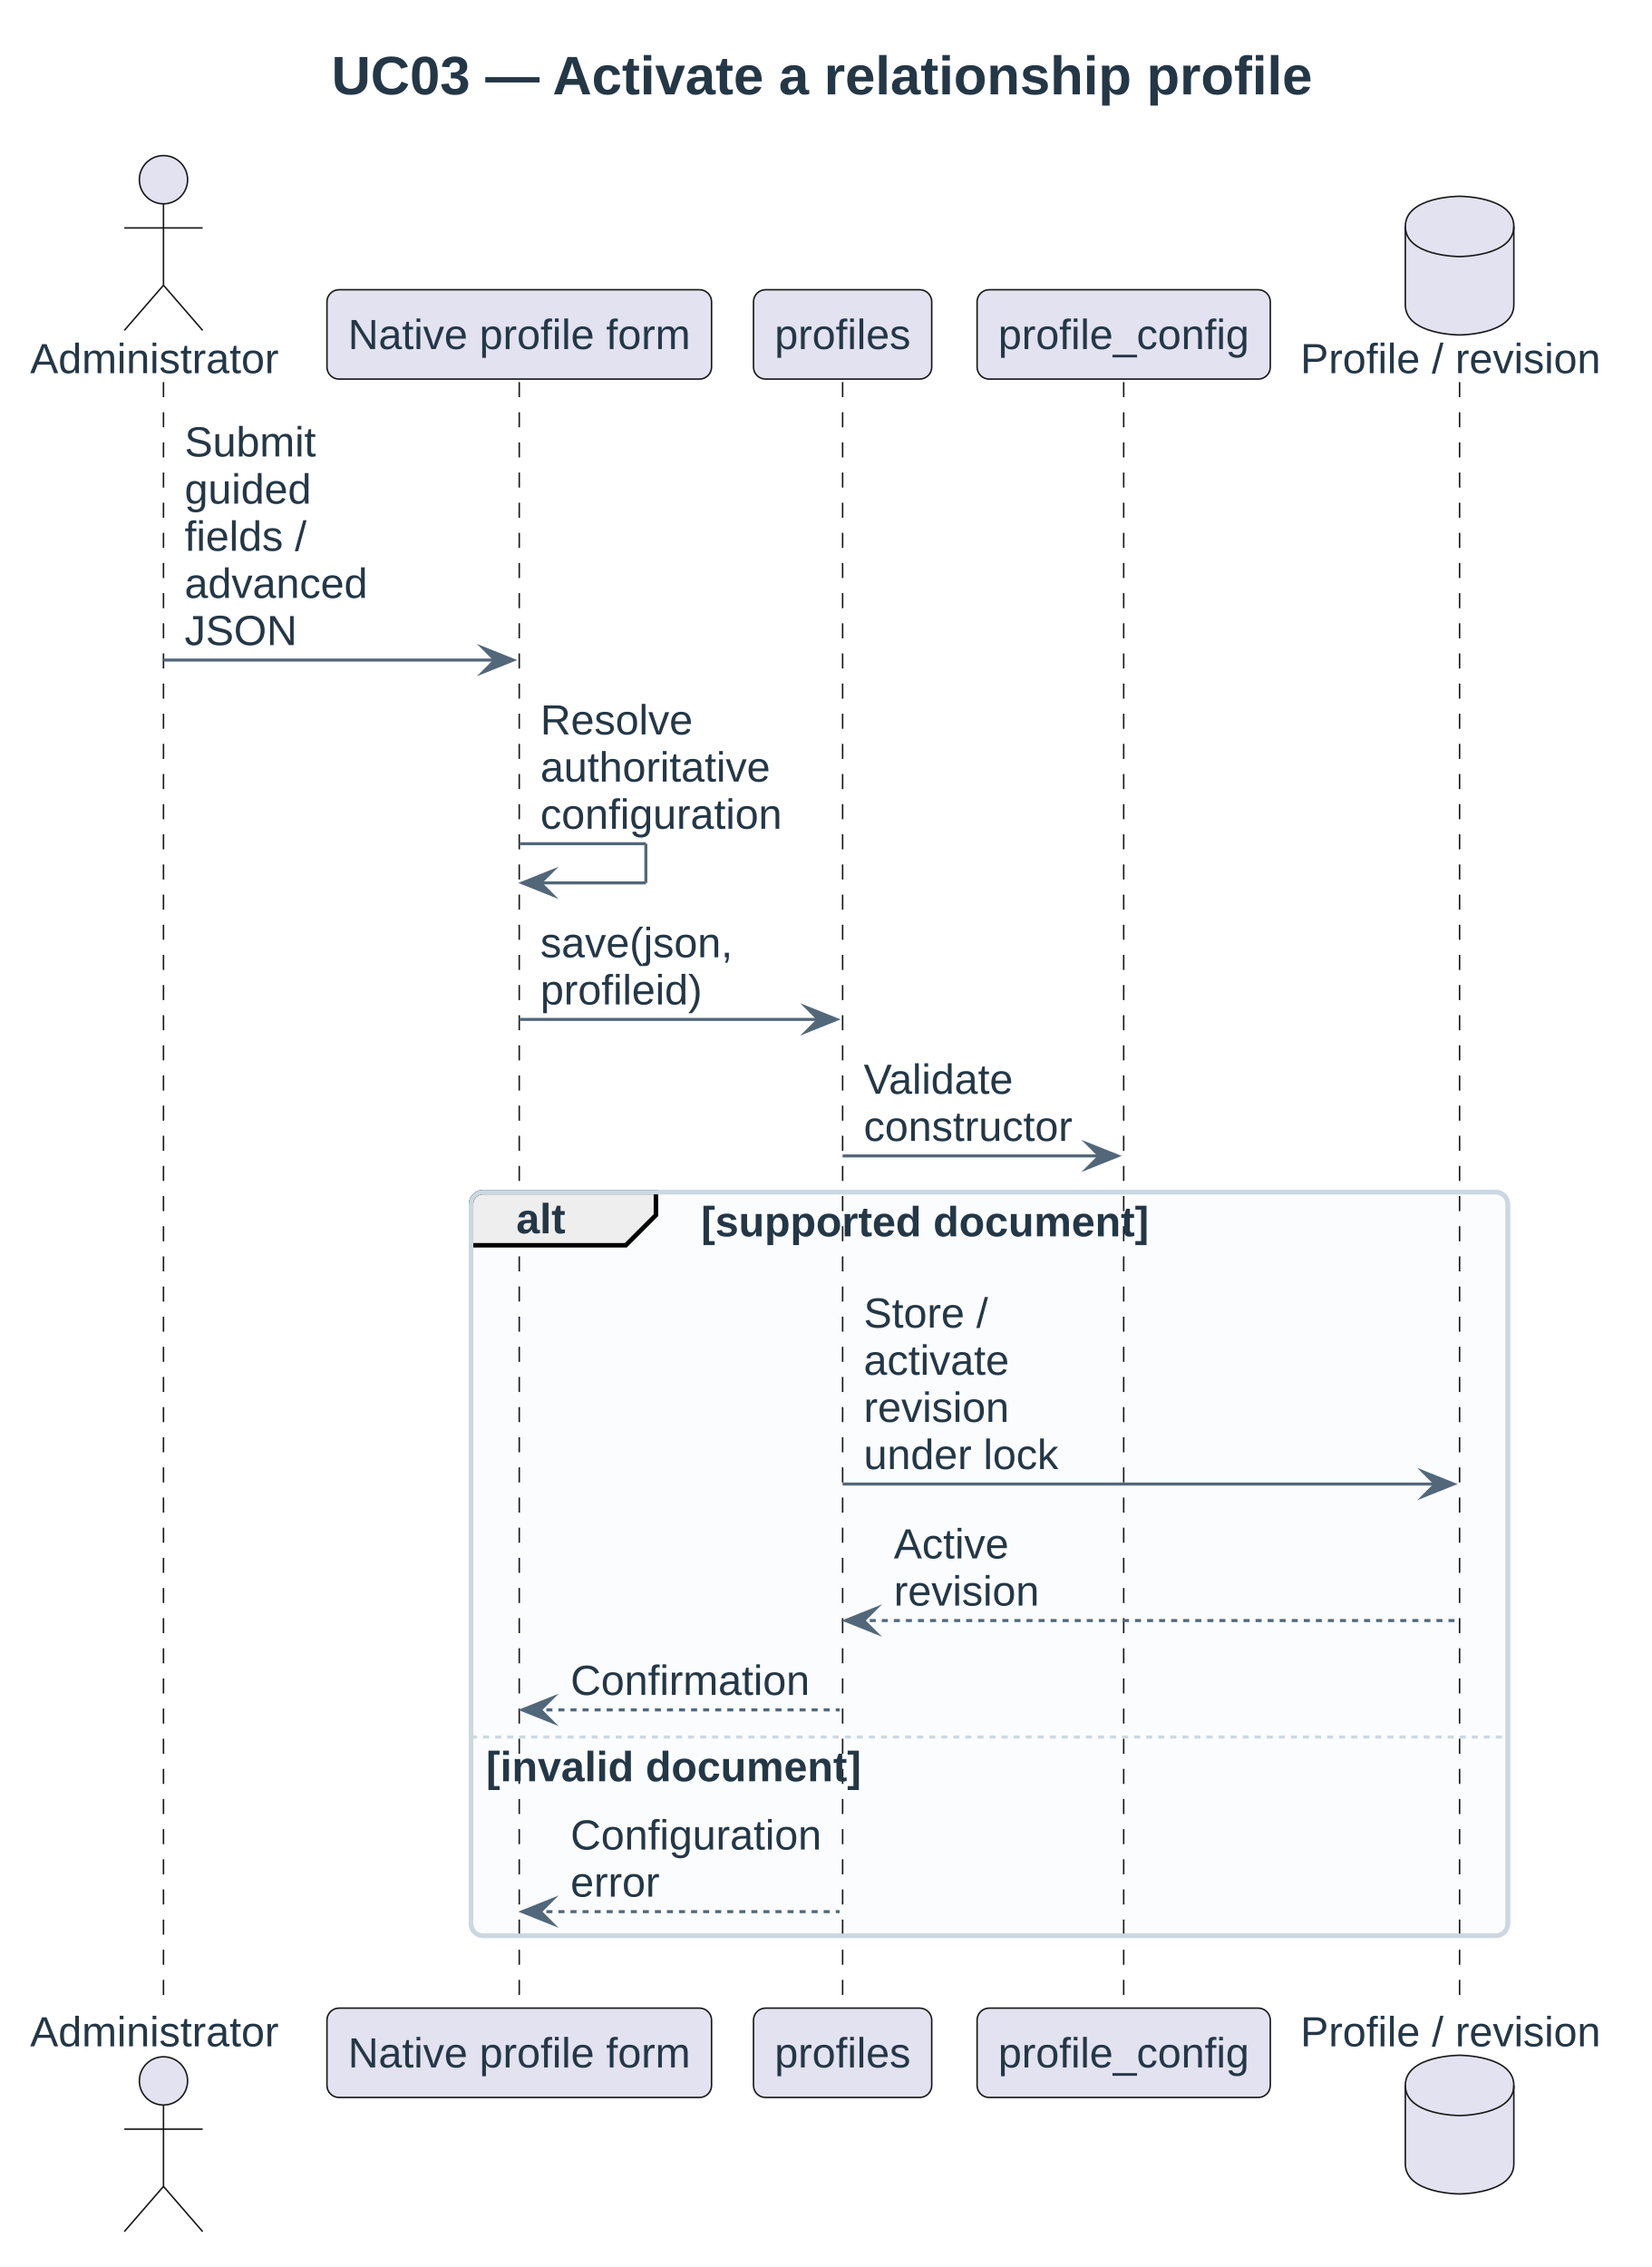
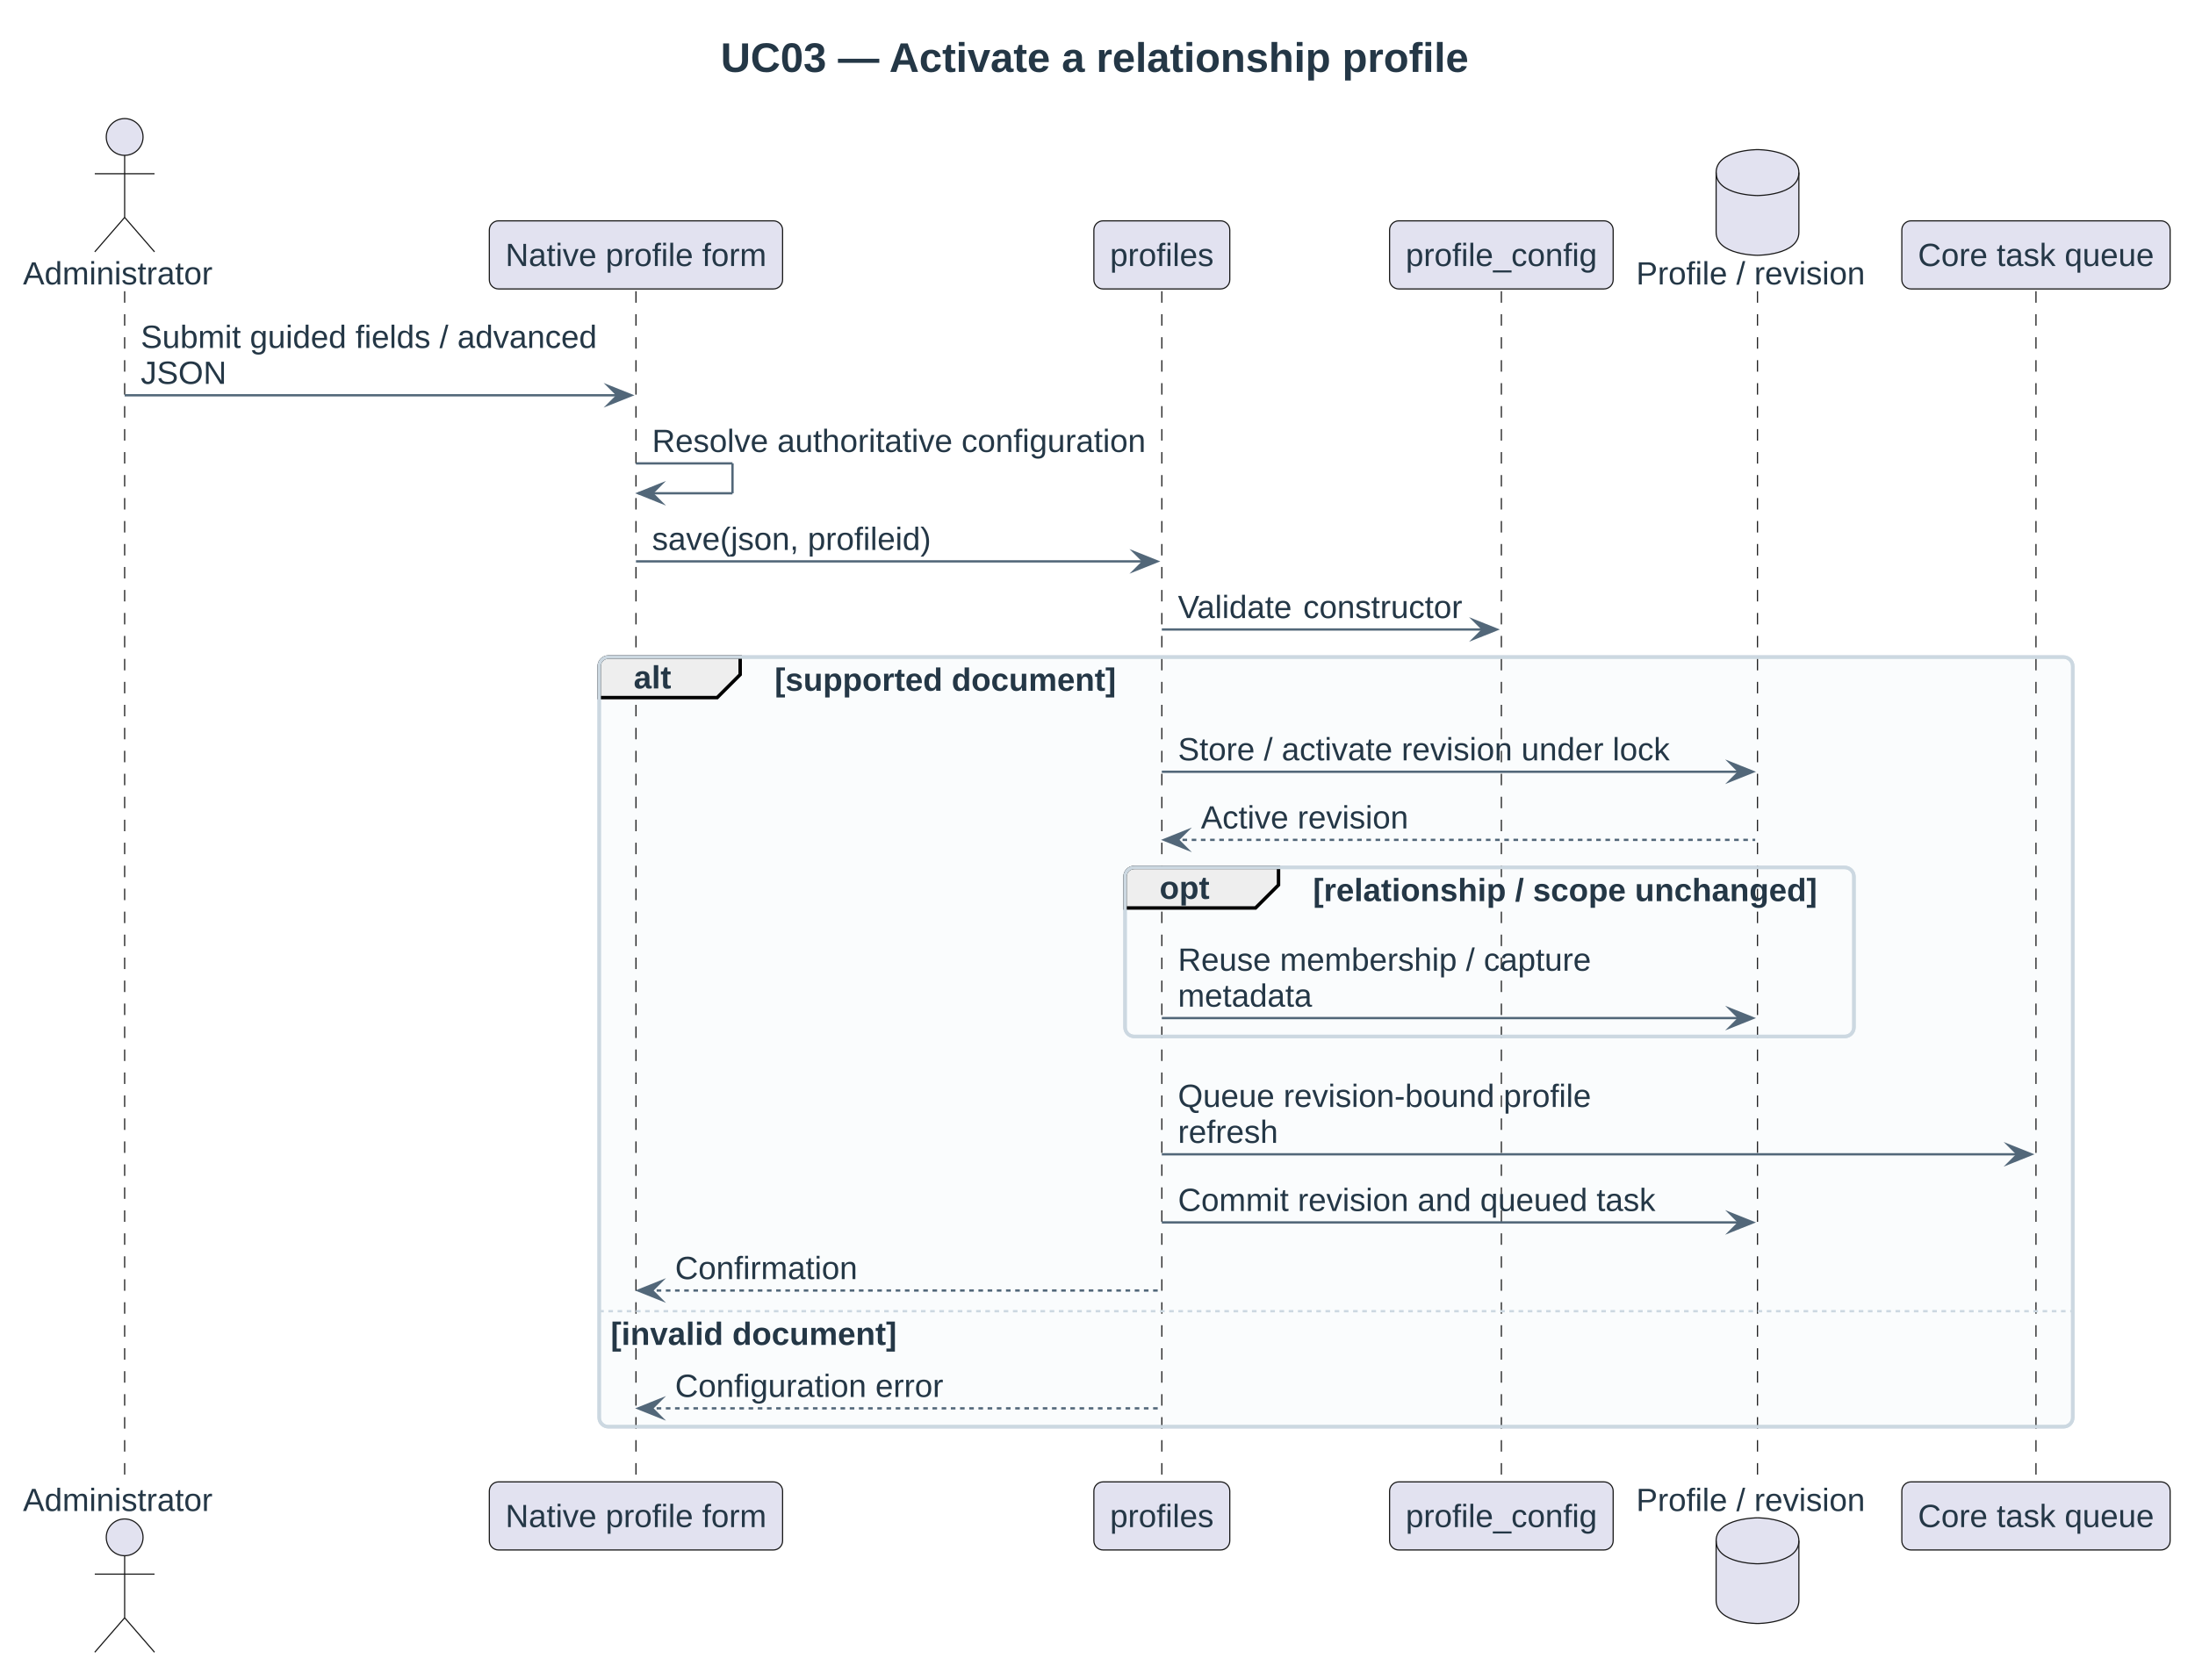
- <svg xmlns="http://www.w3.org/2000/svg" version="1.1" data-diagram-type="SEQUENCE" style="width:548px;height:752px;background:#FFFFFF;" width="548px" height="752px" viewBox="0 0 548 752" zoomAndPan="magnify" preserveAspectRatio="none" contentStyleType="text/css">
+ <svg xmlns="http://www.w3.org/2000/svg" version="1.1" data-diagram-type="SEQUENCE" style="width:955px;height:731px;background:#FFFFFF;" width="955px" height="731px" viewBox="0 0 955 731" zoomAndPan="magnify" preserveAspectRatio="none" contentStyleType="text/css">
  <defs />
  <g font-family="sans-serif" lengthAdjust="spacing">
-     <g class="title" data-source-line="2">
-       <text x="109.968" y="31.295" fill="#243746" font-size="18" textLength="326.083" font-weight="700" font-family="Arial">UC03 — Activate a relationship profile</text>
+     <g class="title" data-source-line="3">
+       <text x="313.548" y="31.295" fill="#243746" font-size="18" textLength="326.083" font-weight="700" font-family="Arial">UC03 — Activate a relationship profile</text>
    </g>
-     <rect x="156.265" y="395.438" width="343.958" height="246.688" fill="#FAFCFD" style="stroke:#FAFCFD;stroke-width:1;" rx="4" ry="4" />
-     <rect x="156.265" y="395.438" width="343.958" height="246.688" fill="none" style="stroke:#CCD8E1;stroke-width:1.5;" rx="4" ry="4" />
+     <rect x="260.695" y="285.953" width="641.118" height="334.969" fill="#FAFCFD" style="stroke:#FAFCFD;stroke-width:1;" rx="4" ry="4" />
+     <rect x="260.695" y="285.953" width="641.118" height="334.969" fill="none" style="stroke:#CCD8E1;stroke-width:1.5;" rx="4" ry="4" />
+     <rect x="489.487" y="377.516" width="317.124" height="73.563" fill="#FAFCFD" style="stroke:#FAFCFD;stroke-width:1;" rx="4" ry="4" />
+     <rect x="489.487" y="377.516" width="317.124" height="73.563" fill="none" style="stroke:#CCD8E1;stroke-width:1.5;" rx="4" ry="4" />
    <g>
-       <rect x="50.734" y="126.75" width="8" height="539.375" fill="#000" fill-opacity="0" />
-       <line x1="54.234" y1="126.75" x2="54.234" y2="666.125" style="stroke:#181818;stroke-width:0.5;stroke-dasharray:5,5;" />
+       <rect x="50.734" y="126.75" width="8" height="518.172" fill="#000" fill-opacity="0" />
+       <line x1="54.234" y1="126.75" x2="54.234" y2="644.922" style="stroke:#181818;stroke-width:0.5;stroke-dasharray:5,5;" />
    </g>
    <g>
-       <rect x="168.765" y="126.75" width="8" height="539.375" fill="#000" fill-opacity="0" />
-       <line x1="172.265" y1="126.75" x2="172.265" y2="666.125" style="stroke:#181818;stroke-width:0.5;stroke-dasharray:5,5;" />
+       <rect x="273.195" y="126.75" width="8" height="518.172" fill="#000" fill-opacity="0" />
+       <line x1="276.695" y1="126.75" x2="276.695" y2="644.922" style="stroke:#181818;stroke-width:0.5;stroke-dasharray:5,5;" />
    </g>
    <g>
-       <rect x="276.041" y="126.75" width="8" height="539.375" fill="#000" fill-opacity="0" />
-       <line x1="279.541" y1="126.75" x2="279.541" y2="666.125" style="stroke:#181818;stroke-width:0.5;stroke-dasharray:5,5;" />
+       <rect x="501.987" y="126.75" width="8" height="518.172" fill="#000" fill-opacity="0" />
+       <line x1="505.487" y1="126.75" x2="505.487" y2="644.922" style="stroke:#181818;stroke-width:0.5;stroke-dasharray:5,5;" />
    </g>
    <g>
-       <rect x="369.289" y="126.75" width="8" height="539.375" fill="#000" fill-opacity="0" />
-       <line x1="372.789" y1="126.75" x2="372.789" y2="666.125" style="stroke:#181818;stroke-width:0.5;stroke-dasharray:5,5;" />
+       <rect x="649.718" y="126.75" width="8" height="518.172" fill="#000" fill-opacity="0" />
+       <line x1="653.218" y1="126.75" x2="653.218" y2="644.922" style="stroke:#181818;stroke-width:0.5;stroke-dasharray:5,5;" />
    </g>
    <g>
-       <rect x="480.723" y="126.75" width="8" height="539.375" fill="#000" fill-opacity="0" />
-       <line x1="484.223" y1="126.75" x2="484.223" y2="666.125" style="stroke:#181818;stroke-width:0.5;stroke-dasharray:5,5;" />
+       <rect x="761.152" y="126.75" width="8" height="518.172" fill="#000" fill-opacity="0" />
+       <line x1="764.652" y1="126.75" x2="764.652" y2="644.922" style="stroke:#181818;stroke-width:0.5;stroke-dasharray:5,5;" />
+     </g>
+     <g>
+       <rect x="882.313" y="126.75" width="8" height="518.172" fill="#000" fill-opacity="0" />
+       <line x1="885.813" y1="126.75" x2="885.813" y2="644.922" style="stroke:#181818;stroke-width:0.5;stroke-dasharray:5,5;" />
    </g>
    <text x="10" y="123.783" fill="#243746" font-size="14" textLength="82.469" font-family="Arial">Administrator</text>
    <ellipse cx="54.234" cy="59.609" rx="8" ry="8" fill="#E2E2F0" style="stroke:#181818;stroke-width:0.5;" />
    <path d="M54.234,67.609 L54.234,94.609 M41.234,75.609 L67.234,75.609 M54.234,94.609 L41.234,109.609 M54.234,94.609 L67.234,109.609" style="stroke:#181818;stroke-width:0.5;" fill="none" />
-     <rect x="108.469" y="96.109" width="127.593" height="29.641" fill="#E2E2F0" style="stroke:#181818;stroke-width:0.5;" rx="4" ry="4" />
-     <text x="115.469" y="115.783" fill="#243746" font-size="14" textLength="113.593" font-family="Arial">Native profile form</text>
-     <rect x="249.975" y="96.109" width="59.131" height="29.641" fill="#E2E2F0" style="stroke:#181818;stroke-width:0.5;" rx="4" ry="4" />
-     <text x="256.975" y="115.783" fill="#243746" font-size="14" textLength="45.131" font-family="Arial">profiles</text>
-     <rect x="324.151" y="96.109" width="97.275" height="29.641" fill="#E2E2F0" style="stroke:#181818;stroke-width:0.5;" rx="4" ry="4" />
-     <text x="331.151" y="115.783" fill="#243746" font-size="14" textLength="83.275" font-family="Arial">profile_config</text>
-     <text x="431.426" y="123.783" fill="#243746" font-size="14" textLength="99.593" font-family="Arial">Profile / revision</text>
-     <path d="M466.223,75.109 C466.223,65.109 484.223,65.109 484.223,65.109 C484.223,65.109 502.223,65.109 502.223,75.109 L502.223,101.109 C502.223,111.109 484.223,111.109 484.223,111.109 C484.223,111.109 466.223,111.109 466.223,101.109 L466.223,75.109" style="stroke:#181818;stroke-width:0.5;" fill="#E2E2F0" />
-     <path d="M466.223,75.109 C466.223,85.109 484.223,85.109 484.223,85.109 C484.223,85.109 502.223,85.109 502.223,75.109" style="stroke:#181818;stroke-width:0.5;" fill="none" />
-     <text x="10" y="678.799" fill="#243746" font-size="14" textLength="82.469" font-family="Arial">Administrator</text>
-     <ellipse cx="54.234" cy="690.266" rx="8" ry="8" fill="#E2E2F0" style="stroke:#181818;stroke-width:0.5;" />
-     <path d="M54.234,698.266 L54.234,725.266 M41.234,706.266 L67.234,706.266 M54.234,725.266 L41.234,740.266 M54.234,725.266 L67.234,740.266" style="stroke:#181818;stroke-width:0.5;" fill="none" />
-     <rect x="108.469" y="666.125" width="127.593" height="29.641" fill="#E2E2F0" style="stroke:#181818;stroke-width:0.5;" rx="4" ry="4" />
-     <text x="115.469" y="685.799" fill="#243746" font-size="14" textLength="113.593" font-family="Arial">Native profile form</text>
-     <rect x="249.975" y="666.125" width="59.131" height="29.641" fill="#E2E2F0" style="stroke:#181818;stroke-width:0.5;" rx="4" ry="4" />
-     <text x="256.975" y="685.799" fill="#243746" font-size="14" textLength="45.131" font-family="Arial">profiles</text>
-     <rect x="324.151" y="666.125" width="97.275" height="29.641" fill="#E2E2F0" style="stroke:#181818;stroke-width:0.5;" rx="4" ry="4" />
-     <text x="331.151" y="685.799" fill="#243746" font-size="14" textLength="83.275" font-family="Arial">profile_config</text>
-     <text x="431.426" y="678.799" fill="#243746" font-size="14" textLength="99.593" font-family="Arial">Profile / revision</text>
-     <path d="M466.223,691.766 C466.223,681.766 484.223,681.766 484.223,681.766 C484.223,681.766 502.223,681.766 502.223,691.766 L502.223,717.766 C502.223,727.766 484.223,727.766 484.223,727.766 C484.223,727.766 466.223,727.766 466.223,717.766 L466.223,691.766" style="stroke:#181818;stroke-width:0.5;" fill="#E2E2F0" />
-     <path d="M466.223,691.766 C466.223,701.766 484.223,701.766 484.223,701.766 C484.223,701.766 502.223,701.766 502.223,691.766" style="stroke:#181818;stroke-width:0.5;" fill="none" />
-     <polygon points="160.265,214.953,170.265,218.953,160.265,222.953,164.265,218.953" fill="#526779" style="stroke:#526779;stroke-width:1;stroke-linejoin:miter;stroke-miterlimit:10;" />
-     <line x1="54.234" y1="218.953" x2="166.265" y2="218.953" style="stroke:#526779;stroke-width:1;" />
+     <rect x="212.899" y="96.109" width="127.593" height="29.641" fill="#E2E2F0" style="stroke:#181818;stroke-width:0.5;" rx="4" ry="4" />
+     <text x="219.899" y="115.783" fill="#243746" font-size="14" textLength="113.593" font-family="Arial">Native profile form</text>
+     <rect x="475.922" y="96.109" width="59.131" height="29.641" fill="#E2E2F0" style="stroke:#181818;stroke-width:0.5;" rx="4" ry="4" />
+     <text x="482.922" y="115.783" fill="#243746" font-size="14" textLength="45.131" font-family="Arial">profiles</text>
+     <rect x="604.58" y="96.109" width="97.275" height="29.641" fill="#E2E2F0" style="stroke:#181818;stroke-width:0.5;" rx="4" ry="4" />
+     <text x="611.58" y="115.783" fill="#243746" font-size="14" textLength="83.275" font-family="Arial">profile_config</text>
+     <text x="711.855" y="123.783" fill="#243746" font-size="14" textLength="99.593" font-family="Arial">Profile / revision</text>
+     <path d="M746.652,75.109 C746.652,65.109 764.652,65.109 764.652,65.109 C764.652,65.109 782.652,65.109 782.652,75.109 L782.652,101.109 C782.652,111.109 764.652,111.109 764.652,111.109 C764.652,111.109 746.652,111.109 746.652,101.109 L746.652,75.109" style="stroke:#181818;stroke-width:0.5;" fill="#E2E2F0" />
+     <path d="M746.652,75.109 C746.652,85.109 764.652,85.109 764.652,85.109 C764.652,85.109 782.652,85.109 782.652,75.109" style="stroke:#181818;stroke-width:0.5;" fill="none" />
+     <rect x="827.448" y="96.109" width="116.73" height="29.641" fill="#E2E2F0" style="stroke:#181818;stroke-width:0.5;" rx="4" ry="4" />
+     <text x="834.448" y="115.783" fill="#243746" font-size="14" textLength="102.73" font-family="Arial">Core task queue</text>
+     <text x="10" y="657.596" fill="#243746" font-size="14" textLength="82.469" font-family="Arial">Administrator</text>
+     <ellipse cx="54.234" cy="669.063" rx="8" ry="8" fill="#E2E2F0" style="stroke:#181818;stroke-width:0.5;" />
+     <path d="M54.234,677.063 L54.234,704.063 M41.234,685.063 L67.234,685.063 M54.234,704.063 L41.234,719.063 M54.234,704.063 L67.234,719.063" style="stroke:#181818;stroke-width:0.5;" fill="none" />
+     <rect x="212.899" y="644.922" width="127.593" height="29.641" fill="#E2E2F0" style="stroke:#181818;stroke-width:0.5;" rx="4" ry="4" />
+     <text x="219.899" y="664.596" fill="#243746" font-size="14" textLength="113.593" font-family="Arial">Native profile form</text>
+     <rect x="475.922" y="644.922" width="59.131" height="29.641" fill="#E2E2F0" style="stroke:#181818;stroke-width:0.5;" rx="4" ry="4" />
+     <text x="482.922" y="664.596" fill="#243746" font-size="14" textLength="45.131" font-family="Arial">profiles</text>
+     <rect x="604.58" y="644.922" width="97.275" height="29.641" fill="#E2E2F0" style="stroke:#181818;stroke-width:0.5;" rx="4" ry="4" />
+     <text x="611.58" y="664.596" fill="#243746" font-size="14" textLength="83.275" font-family="Arial">profile_config</text>
+     <text x="711.855" y="657.596" fill="#243746" font-size="14" textLength="99.593" font-family="Arial">Profile / revision</text>
+     <path d="M746.652,670.563 C746.652,660.563 764.652,660.563 764.652,660.563 C764.652,660.563 782.652,660.563 782.652,670.563 L782.652,696.563 C782.652,706.563 764.652,706.563 764.652,706.563 C764.652,706.563 746.652,706.563 746.652,696.563 L746.652,670.563" style="stroke:#181818;stroke-width:0.5;" fill="#E2E2F0" />
+     <path d="M746.652,670.563 C746.652,680.563 764.652,680.563 764.652,680.563 C764.652,680.563 782.652,680.563 782.652,670.563" style="stroke:#181818;stroke-width:0.5;" fill="none" />
+     <rect x="827.448" y="644.922" width="116.73" height="29.641" fill="#E2E2F0" style="stroke:#181818;stroke-width:0.5;" rx="4" ry="4" />
+     <text x="834.448" y="664.596" fill="#243746" font-size="14" textLength="102.73" font-family="Arial">Core task queue</text>
+     <polygon points="264.695,168.031,274.695,172.031,264.695,176.031,268.695,172.031" fill="#526779" style="stroke:#526779;stroke-width:1;stroke-linejoin:miter;stroke-miterlimit:10;" />
+     <line x1="54.234" y1="172.031" x2="270.695" y2="172.031" style="stroke:#526779;stroke-width:1;" />
    <text x="61.234" y="151.424" fill="#243746" font-size="14" textLength="43.572" font-family="Arial">Submit</text>
-     <text x="61.234" y="167.064" fill="#243746" font-size="14" textLength="42.041" font-family="Arial">guided</text>
-     <text x="61.234" y="182.705" fill="#243746" font-size="14" textLength="32.683" font-family="Arial">fields</text>
-     <text x="93.917" y="182.705" fill="#243746" font-size="14" font-family="Arial"> </text>
-     <text x="97.807" y="182.705" fill="#243746" font-size="14" font-family="Arial">/</text>
-     <text x="61.234" y="198.346" fill="#243746" font-size="14" textLength="60.717" font-family="Arial">advanced</text>
-     <text x="61.234" y="213.986" fill="#243746" font-size="14" textLength="37.338" font-family="Arial">JSON</text>
-     <line x1="172.265" y1="279.875" x2="214.265" y2="279.875" style="stroke:#526779;stroke-width:1;" />
-     <line x1="214.265" y1="279.875" x2="214.265" y2="292.875" style="stroke:#526779;stroke-width:1;" />
-     <line x1="173.265" y1="292.875" x2="214.265" y2="292.875" style="stroke:#526779;stroke-width:1;" />
-     <polygon points="183.265,288.875,173.265,292.875,183.265,296.875,179.265,292.875" fill="#526779" style="stroke:#526779;stroke-width:1;stroke-linejoin:miter;stroke-miterlimit:10;" />
-     <text x="179.265" y="243.627" fill="#243746" font-size="14" textLength="50.579" font-family="Arial">Resolve</text>
-     <text x="179.265" y="259.268" fill="#243746" font-size="14" textLength="76.269" font-family="Arial">authoritative</text>
-     <text x="179.265" y="274.908" fill="#243746" font-size="14" textLength="80.165" font-family="Arial">configuration</text>
-     <polygon points="267.541,334.156,277.541,338.156,267.541,342.156,271.541,338.156" fill="#526779" style="stroke:#526779;stroke-width:1;stroke-linejoin:miter;stroke-miterlimit:10;" />
-     <line x1="172.265" y1="338.156" x2="273.541" y2="338.156" style="stroke:#526779;stroke-width:1;" />
-     <text x="179.265" y="317.549" fill="#243746" font-size="14" textLength="63.807" font-family="Arial">save(json,</text>
-     <text x="179.265" y="333.189" fill="#243746" font-size="14" textLength="53.689" font-family="Arial">profileid)</text>
-     <polygon points="360.789,379.438,370.789,383.438,360.789,387.438,364.789,383.438" fill="#526779" style="stroke:#526779;stroke-width:1;stroke-linejoin:miter;stroke-miterlimit:10;" />
-     <line x1="279.541" y1="383.438" x2="366.789" y2="383.438" style="stroke:#526779;stroke-width:1;" />
-     <text x="286.541" y="362.83" fill="#243746" font-size="14" textLength="50.593" font-family="Arial">Validate</text>
-     <text x="286.541" y="378.471" fill="#243746" font-size="14" textLength="69.248" font-family="Arial">constructor</text>
-     <path d="M160.265,395.438 L217.603,395.438 L217.603,403.078 L207.603,413.078 L156.265,413.078 L156.265,399.438 A4,4 0 0 1 160.265,395.438" style="stroke:#000;stroke-width:1.5;" fill="#EEE" />
-     <rect x="156.265" y="395.438" width="343.958" height="246.688" fill="none" style="stroke:#CCD8E1;stroke-width:1.5;" rx="4" ry="4" />
-     <text x="171.265" y="409.111" fill="#243746" font-size="14" textLength="16.338" font-weight="700" font-family="Arial">alt</text>
-     <text x="232.603" y="410.111" fill="#243746" font-size="14" textLength="148.545" font-weight="700" font-family="Arial">[supported document]</text>
-     <polygon points="472.223,488.281,482.223,492.281,472.223,496.281,476.223,492.281" fill="#526779" style="stroke:#526779;stroke-width:1;stroke-linejoin:miter;stroke-miterlimit:10;" />
-     <line x1="279.541" y1="492.281" x2="478.223" y2="492.281" style="stroke:#526779;stroke-width:1;" />
-     <text x="286.541" y="440.393" fill="#243746" font-size="14" textLength="33.462" font-family="Arial">Store</text>
-     <text x="320.002" y="440.393" fill="#243746" font-size="14" font-family="Arial"> </text>
-     <text x="323.892" y="440.393" fill="#243746" font-size="14" font-family="Arial">/</text>
-     <text x="286.541" y="456.033" fill="#243746" font-size="14" textLength="48.248" font-family="Arial">activate</text>
-     <text x="286.541" y="471.674" fill="#243746" font-size="14" textLength="48.241" font-family="Arial">revision</text>
-     <text x="286.541" y="487.314" fill="#243746" font-size="14" textLength="35.807" font-family="Arial">under</text>
-     <text x="322.347" y="487.314" fill="#243746" font-size="14" font-family="Arial"> </text>
-     <text x="326.237" y="487.314" fill="#243746" font-size="14" textLength="24.896" font-family="Arial">lock</text>
-     <polygon points="290.541,533.563,280.541,537.563,290.541,541.563,286.541,537.563" fill="#526779" style="stroke:#526779;stroke-width:1;stroke-linejoin:miter;stroke-miterlimit:10;" />
-     <line x1="284.541" y1="537.563" x2="483.223" y2="537.563" style="stroke:#526779;stroke-width:1;stroke-dasharray:2,2;" />
-     <text x="296.541" y="516.955" fill="#243746" font-size="14" textLength="38.124" font-family="Arial">Active</text>
-     <text x="296.541" y="532.596" fill="#243746" font-size="14" textLength="48.241" font-family="Arial">revision</text>
-     <polygon points="183.265,563.203,173.265,567.203,183.265,571.203,179.265,567.203" fill="#526779" style="stroke:#526779;stroke-width:1;stroke-linejoin:miter;stroke-miterlimit:10;" />
-     <line x1="177.265" y1="567.203" x2="278.541" y2="567.203" style="stroke:#526779;stroke-width:1;stroke-dasharray:2,2;" />
-     <text x="189.265" y="562.236" fill="#243746" font-size="14" textLength="79.365" font-family="Arial">Confirmation</text>
-     <line x1="156.265" y1="576.203" x2="500.223" y2="576.203" style="stroke:#CCD8E1;stroke-width:1;stroke-dasharray:2,2;" />
-     <text x="161.265" y="590.877" fill="#243746" font-size="14" textLength="124.448" font-weight="700" font-family="Arial">[invalid document]</text>
-     <polygon points="183.265,630.125,173.265,634.125,183.265,638.125,179.265,634.125" fill="#526779" style="stroke:#526779;stroke-width:1;stroke-linejoin:miter;stroke-miterlimit:10;" />
-     <line x1="177.265" y1="634.125" x2="278.541" y2="634.125" style="stroke:#526779;stroke-width:1;stroke-dasharray:2,2;" />
-     <text x="189.265" y="613.518" fill="#243746" font-size="14" textLength="83.275" font-family="Arial">Configuration</text>
-     <text x="189.265" y="629.158" fill="#243746" font-size="14" textLength="29.559" font-family="Arial">error</text>
+     <text x="104.807" y="151.424" fill="#243746" font-size="14" font-family="Arial"> </text>
+     <text x="108.696" y="151.424" fill="#243746" font-size="14" textLength="42.041" font-family="Arial">guided</text>
+     <text x="150.737" y="151.424" fill="#243746" font-size="14" font-family="Arial"> </text>
+     <text x="154.627" y="151.424" fill="#243746" font-size="14" textLength="32.683" font-family="Arial">fields</text>
+     <text x="187.31" y="151.424" fill="#243746" font-size="14" font-family="Arial"> </text>
+     <text x="191.199" y="151.424" fill="#243746" font-size="14" font-family="Arial">/</text>
+     <text x="195.089" y="151.424" fill="#243746" font-size="14" font-family="Arial"> </text>
+     <text x="198.979" y="151.424" fill="#243746" font-size="14" textLength="60.717" font-family="Arial">advanced</text>
+     <text x="61.234" y="167.064" fill="#243746" font-size="14" textLength="37.338" font-family="Arial">JSON</text>
+     <line x1="276.695" y1="201.672" x2="318.695" y2="201.672" style="stroke:#526779;stroke-width:1;" />
+     <line x1="318.695" y1="201.672" x2="318.695" y2="214.672" style="stroke:#526779;stroke-width:1;" />
+     <line x1="277.695" y1="214.672" x2="318.695" y2="214.672" style="stroke:#526779;stroke-width:1;" />
+     <polygon points="287.695,210.672,277.695,214.672,287.695,218.672,283.695,214.672" fill="#526779" style="stroke:#526779;stroke-width:1;stroke-linejoin:miter;stroke-miterlimit:10;" />
+     <text x="283.695" y="196.705" fill="#243746" font-size="14" textLength="50.579" font-family="Arial">Resolve</text>
+     <text x="334.274" y="196.705" fill="#243746" font-size="14" font-family="Arial"> </text>
+     <text x="338.164" y="196.705" fill="#243746" font-size="14" textLength="76.269" font-family="Arial">authoritative</text>
+     <text x="414.433" y="196.705" fill="#243746" font-size="14" font-family="Arial"> </text>
+     <text x="418.322" y="196.705" fill="#243746" font-size="14" textLength="80.165" font-family="Arial">configuration</text>
+     <polygon points="493.487,240.313,503.487,244.313,493.487,248.313,497.487,244.313" fill="#526779" style="stroke:#526779;stroke-width:1;stroke-linejoin:miter;stroke-miterlimit:10;" />
+     <line x1="276.695" y1="244.313" x2="499.487" y2="244.313" style="stroke:#526779;stroke-width:1;" />
+     <text x="283.695" y="239.346" fill="#243746" font-size="14" textLength="63.807" font-family="Arial">save(json,</text>
+     <text x="347.502" y="239.346" fill="#243746" font-size="14" font-family="Arial"> </text>
+     <text x="351.392" y="239.346" fill="#243746" font-size="14" textLength="53.689" font-family="Arial">profileid)</text>
+     <polygon points="641.218,269.953,651.218,273.953,641.218,277.953,645.218,273.953" fill="#526779" style="stroke:#526779;stroke-width:1;stroke-linejoin:miter;stroke-miterlimit:10;" />
+     <line x1="505.487" y1="273.953" x2="647.218" y2="273.953" style="stroke:#526779;stroke-width:1;" />
+     <text x="512.487" y="268.986" fill="#243746" font-size="14" textLength="50.593" font-family="Arial">Validate</text>
+     <text x="563.08" y="268.986" fill="#243746" font-size="14" font-family="Arial"> </text>
+     <text x="566.97" y="268.986" fill="#243746" font-size="14" textLength="69.248" font-family="Arial">constructor</text>
+     <path d="M264.695,285.953 L322.033,285.953 L322.033,293.594 L312.033,303.594 L260.695,303.594 L260.695,289.953 A4,4 0 0 1 264.695,285.953" style="stroke:#000;stroke-width:1.5;" fill="#EEE" />
+     <rect x="260.695" y="285.953" width="641.118" height="334.969" fill="none" style="stroke:#CCD8E1;stroke-width:1.5;" rx="4" ry="4" />
+     <text x="275.695" y="299.627" fill="#243746" font-size="14" textLength="16.338" font-weight="700" font-family="Arial">alt</text>
+     <text x="337.033" y="300.627" fill="#243746" font-size="14" textLength="148.545" font-weight="700" font-family="Arial">[supported document]</text>
+     <polygon points="752.652,331.875,762.652,335.875,752.652,339.875,756.652,335.875" fill="#526779" style="stroke:#526779;stroke-width:1;stroke-linejoin:miter;stroke-miterlimit:10;" />
+     <line x1="505.487" y1="335.875" x2="758.652" y2="335.875" style="stroke:#526779;stroke-width:1;" />
+     <text x="512.487" y="330.908" fill="#243746" font-size="14" textLength="33.462" font-family="Arial">Store</text>
+     <text x="545.949" y="330.908" fill="#243746" font-size="14" font-family="Arial"> </text>
+     <text x="549.839" y="330.908" fill="#243746" font-size="14" font-family="Arial">/</text>
+     <text x="553.729" y="330.908" fill="#243746" font-size="14" font-family="Arial"> </text>
+     <text x="557.618" y="330.908" fill="#243746" font-size="14" textLength="48.248" font-family="Arial">activate</text>
+     <text x="605.866" y="330.908" fill="#243746" font-size="14" font-family="Arial"> </text>
+     <text x="609.756" y="330.908" fill="#243746" font-size="14" textLength="48.241" font-family="Arial">revision</text>
+     <text x="657.997" y="330.908" fill="#243746" font-size="14" font-family="Arial"> </text>
+     <text x="661.887" y="330.908" fill="#243746" font-size="14" textLength="35.807" font-family="Arial">under</text>
+     <text x="697.693" y="330.908" fill="#243746" font-size="14" font-family="Arial"> </text>
+     <text x="701.583" y="330.908" fill="#243746" font-size="14" textLength="24.896" font-family="Arial">lock</text>
+     <polygon points="516.487,361.516,506.487,365.516,516.487,369.516,512.487,365.516" fill="#526779" style="stroke:#526779;stroke-width:1;stroke-linejoin:miter;stroke-miterlimit:10;" />
+     <line x1="510.487" y1="365.516" x2="763.652" y2="365.516" style="stroke:#526779;stroke-width:1;stroke-dasharray:2,2;" />
+     <text x="522.487" y="360.549" fill="#243746" font-size="14" textLength="38.124" font-family="Arial">Active</text>
+     <text x="560.611" y="360.549" fill="#243746" font-size="14" font-family="Arial"> </text>
+     <text x="564.501" y="360.549" fill="#243746" font-size="14" textLength="48.241" font-family="Arial">revision</text>
+     <path d="M493.487,377.516 L556.253,377.516 L556.253,385.156 L546.253,395.156 L489.487,395.156 L489.487,381.516 A4,4 0 0 1 493.487,377.516" style="stroke:#000;stroke-width:1.5;" fill="#EEE" />
+     <rect x="489.487" y="377.516" width="317.124" height="73.563" fill="none" style="stroke:#CCD8E1;stroke-width:1.5;" rx="4" ry="4" />
+     <text x="504.487" y="391.189" fill="#243746" font-size="14" textLength="21.766" font-weight="700" font-family="Arial">opt</text>
+     <text x="571.253" y="392.189" fill="#243746" font-size="14" textLength="219.358" font-weight="700" font-family="Arial">[relationship / scope unchanged]</text>
+     <polygon points="752.652,439.078,762.652,443.078,752.652,447.078,756.652,443.078" fill="#526779" style="stroke:#526779;stroke-width:1;stroke-linejoin:miter;stroke-miterlimit:10;" />
+     <line x1="505.487" y1="443.078" x2="758.652" y2="443.078" style="stroke:#526779;stroke-width:1;" />
+     <text x="512.487" y="422.471" fill="#243746" font-size="14" textLength="40.469" font-family="Arial">Reuse</text>
+     <text x="552.956" y="422.471" fill="#243746" font-size="14" font-family="Arial"> </text>
+     <text x="556.846" y="422.471" fill="#243746" font-size="14" textLength="77.027" font-family="Arial">membership</text>
+     <text x="633.873" y="422.471" fill="#243746" font-size="14" font-family="Arial"> </text>
+     <text x="637.763" y="422.471" fill="#243746" font-size="14" font-family="Arial">/</text>
+     <text x="641.652" y="422.471" fill="#243746" font-size="14" font-family="Arial"> </text>
+     <text x="645.542" y="422.471" fill="#243746" font-size="14" textLength="46.696" font-family="Arial">capture</text>
+     <text x="512.487" y="438.111" fill="#243746" font-size="14" textLength="58.372" font-family="Arial">metadata</text>
+     <polygon points="873.813,498.359,883.813,502.359,873.813,506.359,877.813,502.359" fill="#526779" style="stroke:#526779;stroke-width:1;stroke-linejoin:miter;stroke-miterlimit:10;" />
+     <line x1="505.487" y1="502.359" x2="879.813" y2="502.359" style="stroke:#526779;stroke-width:1;" />
+     <text x="512.487" y="481.752" fill="#243746" font-size="14" textLength="42.034" font-family="Arial">Queue</text>
+     <text x="554.521" y="481.752" fill="#243746" font-size="14" font-family="Arial"> </text>
+     <text x="558.411" y="481.752" fill="#243746" font-size="14" textLength="91.834" font-family="Arial">revision-bound</text>
+     <text x="650.245" y="481.752" fill="#243746" font-size="14" font-family="Arial"> </text>
+     <text x="654.135" y="481.752" fill="#243746" font-size="14" textLength="38.131" font-family="Arial">profile</text>
+     <text x="512.487" y="497.393" fill="#243746" font-size="14" textLength="43.572" font-family="Arial">refresh</text>
+     <polygon points="752.652,528,762.652,532,752.652,536,756.652,532" fill="#526779" style="stroke:#526779;stroke-width:1;stroke-linejoin:miter;stroke-miterlimit:10;" />
+     <line x1="505.487" y1="532" x2="758.652" y2="532" style="stroke:#526779;stroke-width:1;" />
+     <text x="512.487" y="527.033" fill="#243746" font-size="14" textLength="48.221" font-family="Arial">Commit</text>
+     <text x="560.708" y="527.033" fill="#243746" font-size="14" font-family="Arial"> </text>
+     <text x="564.598" y="527.033" fill="#243746" font-size="14" textLength="48.241" font-family="Arial">revision</text>
+     <text x="612.839" y="527.033" fill="#243746" font-size="14" font-family="Arial"> </text>
+     <text x="616.729" y="527.033" fill="#243746" font-size="14" textLength="23.358" font-family="Arial">and</text>
+     <text x="640.087" y="527.033" fill="#243746" font-size="14" font-family="Arial"> </text>
+     <text x="643.977" y="527.033" fill="#243746" font-size="14" textLength="46.717" font-family="Arial">queued</text>
+     <text x="690.693" y="527.033" fill="#243746" font-size="14" font-family="Arial"> </text>
+     <text x="694.583" y="527.033" fill="#243746" font-size="14" textLength="25.676" font-family="Arial">task</text>
+     <polygon points="287.695,557.641,277.695,561.641,287.695,565.641,283.695,561.641" fill="#526779" style="stroke:#526779;stroke-width:1;stroke-linejoin:miter;stroke-miterlimit:10;" />
+     <line x1="281.695" y1="561.641" x2="504.487" y2="561.641" style="stroke:#526779;stroke-width:1;stroke-dasharray:2,2;" />
+     <text x="293.695" y="556.674" fill="#243746" font-size="14" textLength="79.365" font-family="Arial">Confirmation</text>
+     <line x1="260.695" y1="570.641" x2="901.813" y2="570.641" style="stroke:#CCD8E1;stroke-width:1;stroke-dasharray:2,2;" />
+     <text x="265.695" y="585.314" fill="#243746" font-size="14" textLength="124.448" font-weight="700" font-family="Arial">[invalid document]</text>
+     <polygon points="287.695,608.922,277.695,612.922,287.695,616.922,283.695,612.922" fill="#526779" style="stroke:#526779;stroke-width:1;stroke-linejoin:miter;stroke-miterlimit:10;" />
+     <line x1="281.695" y1="612.922" x2="504.487" y2="612.922" style="stroke:#526779;stroke-width:1;stroke-dasharray:2,2;" />
+     <text x="293.695" y="607.955" fill="#243746" font-size="14" textLength="83.275" font-family="Arial">Configuration</text>
+     <text x="376.971" y="607.955" fill="#243746" font-size="14" font-family="Arial"> </text>
+     <text x="380.86" y="607.955" fill="#243746" font-size="14" textLength="29.559" font-family="Arial">error</text>
  </g>
</svg>
